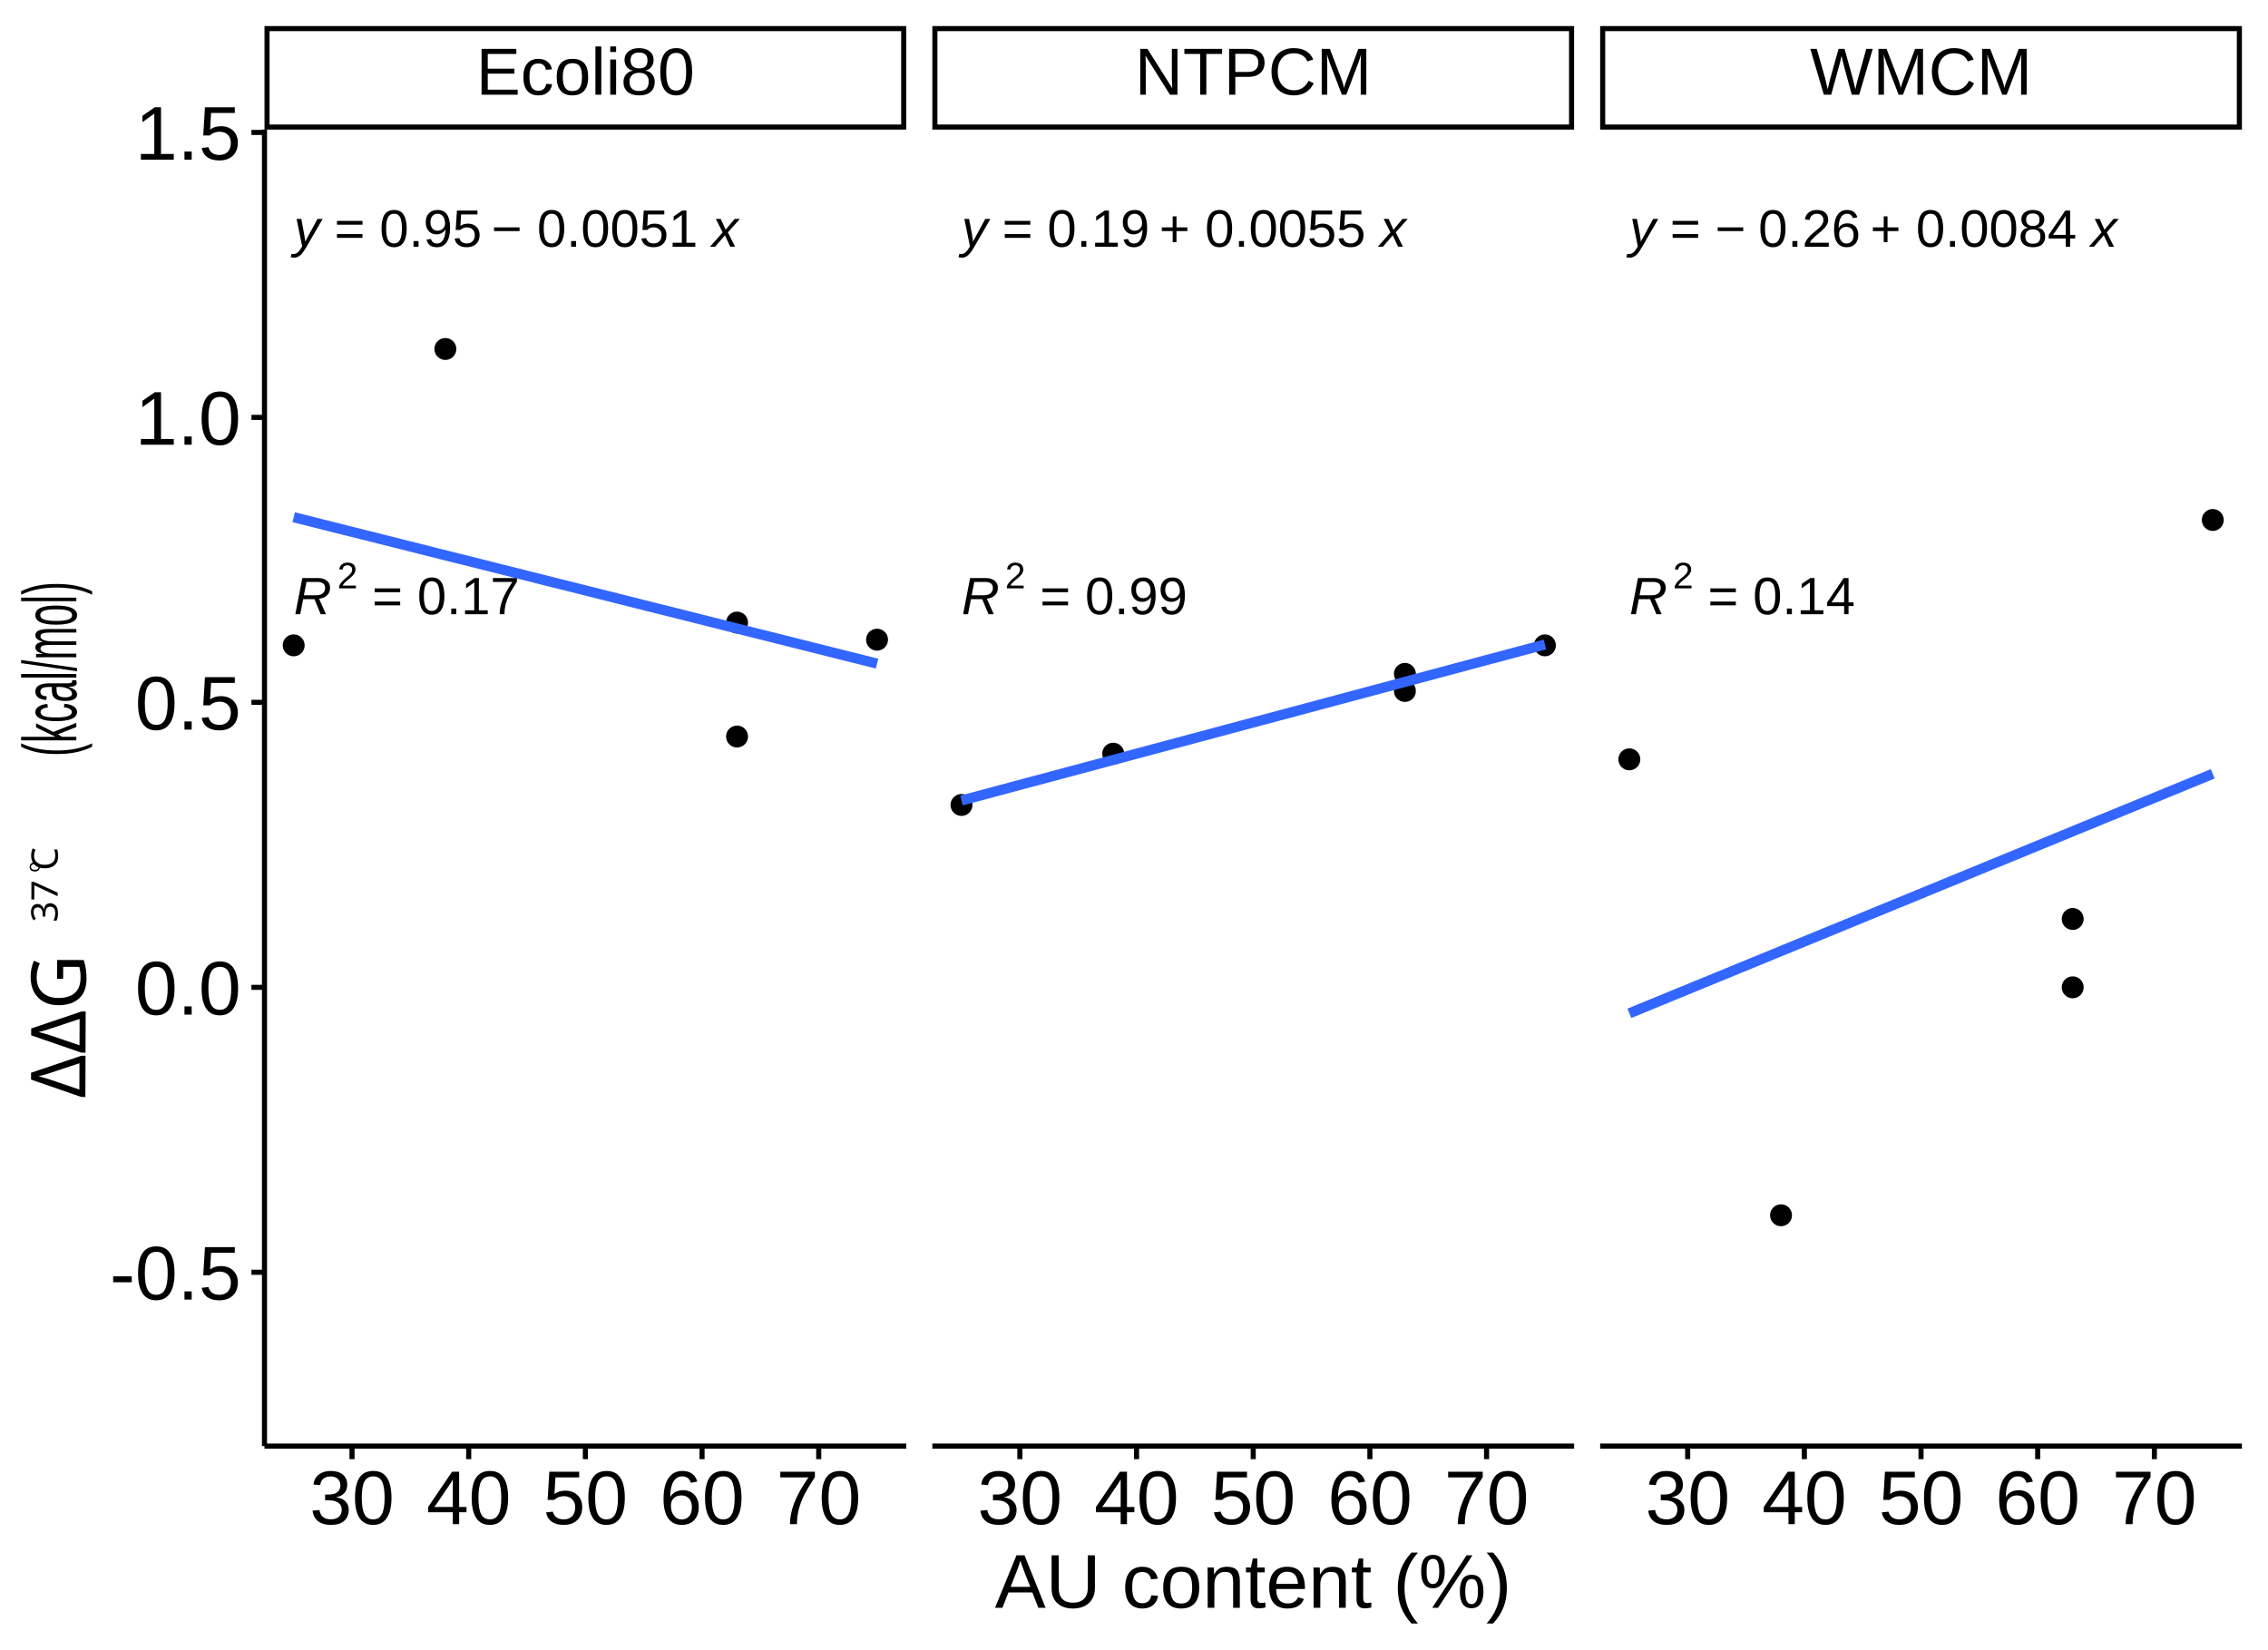
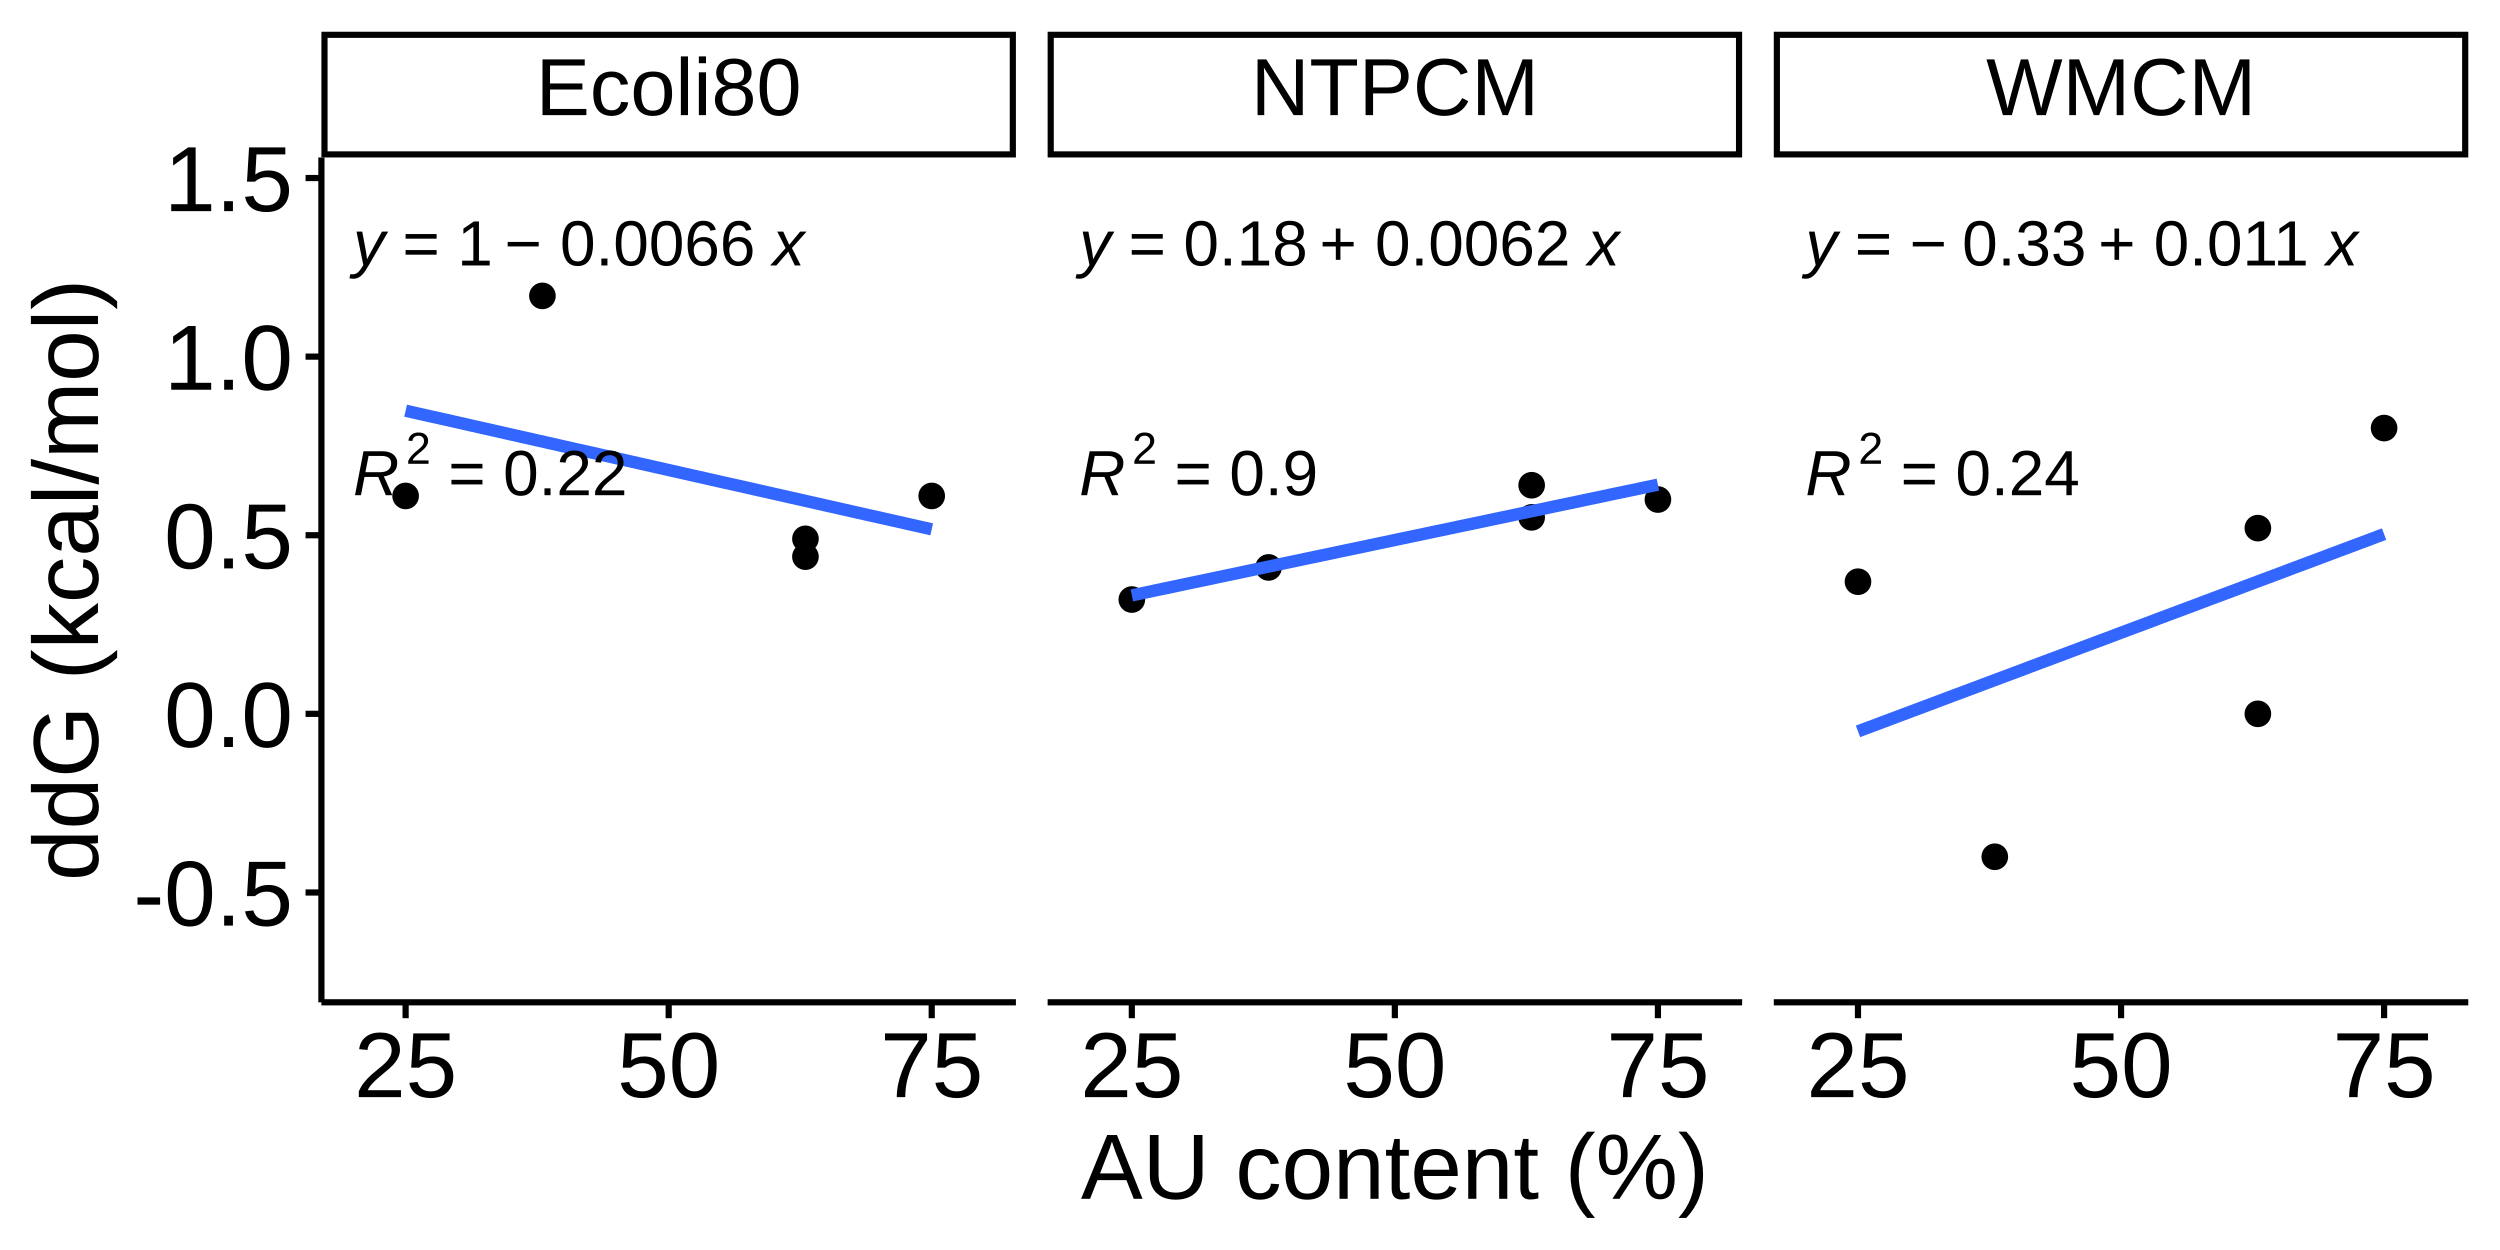
- <svg xmlns="http://www.w3.org/2000/svg" class="svglite" width="476.25pt" height="346.50pt" viewBox="0 0 476.25 346.50" version="1.1" id="svg309">
-   <defs id="defs4">
-     <style type="text/css" id="style2">
+ <svg xmlns="http://www.w3.org/2000/svg" class="svglite" width="432.00pt" height="216.00pt" viewBox="0 0 432.00 216.00">
+   <defs>
+     <style type="text/css">
    .svglite line, .svglite polyline, .svglite polygon, .svglite path, .svglite rect, .svglite circle {
      fill: none;
      stroke: #000000;
      stroke-linecap: round;
      stroke-linejoin: round;
      stroke-miterlimit: 10.00;
    }
    .svglite text {
      white-space: pre;
    }
  </style>
  </defs>
-   <rect width="100%" height="100%" style="stroke: none; fill: #FFFFFF;" id="rect6" />
-   <defs id="defs11">
-     <clipPath id="cpMC4wMHw0NzYuMjV8MC4wMHwzNDYuNTA=">
-       <rect x="0.00" y="0.00" width="476.25" height="346.50" id="rect8" />
+   <rect width="100%" height="100%" style="stroke: none; fill: #FFFFFF;" />
+   <defs>
+     <clipPath id="cpMC4wMHw0MzIuMDB8MC4wMHwyMTYuMDA=">
+       <rect x="0.00" y="0.00" width="432.00" height="216.00" />
    </clipPath>
  </defs>
-   <g clip-path="url(#cpMC4wMHw0NzYuMjV8MC4wMHwzNDYuNTA=)" id="g15">
-     <rect x="0.00" y="0" width="476.25" height="346.50" style="stroke-width: 1.07; stroke: #FFFFFF; fill: #FFFFFF;" id="rect13" />
+   <g clip-path="url(#cpMC4wMHw0MzIuMDB8MC4wMHwyMTYuMDA=)">
+     <rect x="0" y="0.00" width="432.00" height="216.00" style="stroke-width: 1.07; stroke: #FFFFFF; fill: #FFFFFF;" />
  </g>
-   <defs id="defs20">
-     <clipPath id="cpNTUuNTR8MTkwLjMwfDI3LjIxfDMwMy43MA==">
-       <rect x="55.54" y="27.21" width="134.76" height="276.49" id="rect17" />
+   <defs>
+     <clipPath id="cpNTUuNTR8MTc1LjU1fDI3LjIxfDE3My4yMA==">
+       <rect x="55.54" y="27.21" width="120.01" height="145.99" />
    </clipPath>
  </defs>
-   <g clip-path="url(#cpNTUuNTR8MTkwLjMwfDI3LjIxfDMwMy43MA==)" id="g66">
-     <rect x="55.54" y="27.21" width="134.76" height="276.49" style="stroke-width: 1.07; stroke: none; fill: #FFFFFF;" id="rect22" />
-     <circle cx="61.67" cy="135.53" r="1.95" style="stroke-width: 0.71; fill: #000000;" id="circle24" />
-     <circle cx="93.52" cy="73.29" r="1.95" style="stroke-width: 0.71; fill: #000000;" id="circle26" />
-     <circle cx="154.77" cy="154.68" r="1.95" style="stroke-width: 0.71; fill: #000000;" id="circle28" />
-     <circle cx="154.77" cy="130.75" r="1.95" style="stroke-width: 0.71; fill: #000000;" id="circle30" />
-     <circle cx="184.17" cy="134.34" r="1.95" style="stroke-width: 0.71; fill: #000000;" id="circle32" />
-     <polyline points="61.67,108.62 63.22,109.01 64.77,109.40 66.32,109.79 67.87,110.18 69.42,110.57 70.97,110.96 72.52,111.35 74.08,111.74 75.63,112.13 77.18,112.51 78.73,112.90 80.28,113.29 81.83,113.68 83.38,114.07 84.93,114.46 86.48,114.85 88.03,115.24 89.58,115.63 91.13,116.02 92.68,116.41 94.23,116.80 95.78,117.19 97.34,117.57 98.89,117.96 100.44,118.35 101.99,118.74 103.54,119.13 105.09,119.52 106.64,119.91 108.19,120.30 109.74,120.69 111.29,121.08 112.84,121.47 114.39,121.86 115.94,122.25 117.49,122.64 119.05,123.02 120.60,123.41 122.15,123.80 123.70,124.19 125.25,124.58 126.80,124.97 128.35,125.36 129.90,125.75 131.45,126.14 133.00,126.53 134.55,126.92 136.10,127.31 137.65,127.70 139.20,128.08 140.76,128.47 142.31,128.86 143.86,129.25 145.41,129.64 146.96,130.03 148.51,130.42 150.06,130.81 151.61,131.20 153.16,131.59 154.71,131.98 156.26,132.37 157.81,132.76 159.36,133.14 160.91,133.53 162.47,133.92 164.02,134.31 165.57,134.70 167.12,135.09 168.67,135.48 170.22,135.87 171.77,136.26 173.32,136.65 174.87,137.04 176.42,137.43 177.97,137.82 179.52,138.20 181.07,138.59 182.62,138.98 184.17,139.37 " style="stroke-width: 2.13; stroke: #3366FF; stroke-linecap: butt;" id="polyline34" />
-     <text x="61.67" y="51.81" style="font-size: 11.04px; font-style: italic; font-family: &quot;Arial&quot;;" textLength="5.52px" lengthAdjust="spacingAndGlyphs" id="text36">y</text>
-     <text x="67.18" y="51.81" style="font-size: 11.04px; font-family: &quot;Arial&quot;;" textLength="3.02px" lengthAdjust="spacingAndGlyphs" id="text38" />
-     <text x="70.21" y="51.81" style="font-size: 11.04px; font-family: &quot;Arial&quot;;" textLength="6.44px" lengthAdjust="spacingAndGlyphs" id="text40">=</text>
-     <text x="76.65" y="51.81" style="font-size: 11.04px; font-family: &quot;Arial&quot;;" textLength="3.02px" lengthAdjust="spacingAndGlyphs" id="text42" />
-     <text x="79.68" y="51.81" style="font-size: 11.04px; font-family: &quot;Arial&quot;;" textLength="21.47px" lengthAdjust="spacingAndGlyphs" id="text44">0.95</text>
-     <text x="103.19" y="51.81" style="font-size: 11.04px; font-family: &quot;Arial&quot;;" textLength="7.54px" lengthAdjust="spacingAndGlyphs" id="text46">−</text>
-     <text x="112.77" y="51.81" style="font-size: 11.04px; font-family: &quot;Arial&quot;;" textLength="33.74px" lengthAdjust="spacingAndGlyphs" id="text48">0.0051</text>
-     <text x="146.51" y="51.81" style="font-size: 11.04px; font-family: &quot;Arial&quot;;" textLength="3.02px" lengthAdjust="spacingAndGlyphs" id="text50" />
-     <text x="149.53" y="51.81" style="font-size: 11.04px; font-style: italic; font-family: &quot;Arial&quot;;" textLength="5.52px" lengthAdjust="spacingAndGlyphs" id="text52">x</text>
-     <text x="61.67" y="128.99" style="font-size: 11.04px; font-style: italic; font-family: &quot;Arial&quot;;" textLength="7.96px" lengthAdjust="spacingAndGlyphs" id="text54">R</text>
-     <text x="70.82" y="123.56" style="font-size: 7.73px; font-family: &quot;Arial&quot;;" textLength="4.29px" lengthAdjust="spacingAndGlyphs" id="text56">2</text>
-     <text x="75.11" y="128.99" style="font-size: 11.04px; font-family: &quot;Arial&quot;;" textLength="3.02px" lengthAdjust="spacingAndGlyphs" id="text58" />
-     <text x="78.13" y="128.99" style="font-size: 11.04px; font-family: &quot;Arial&quot;;" textLength="6.44px" lengthAdjust="spacingAndGlyphs" id="text60">=</text>
-     <text x="84.58" y="128.99" style="font-size: 11.04px; font-family: &quot;Arial&quot;;" textLength="3.02px" lengthAdjust="spacingAndGlyphs" id="text62" />
-     <text x="87.60" y="128.99" style="font-size: 11.04px; font-family: &quot;Arial&quot;;" textLength="21.47px" lengthAdjust="spacingAndGlyphs" id="text64">0.17</text>
+   <g clip-path="url(#cpNTUuNTR8MTc1LjU1fDI3LjIxfDE3My4yMA==)">
+     <rect x="55.54" y="27.21" width="120.01" height="145.99" style="stroke-width: 1.07; stroke: none; fill: #FFFFFF;" />
+     <circle cx="70.09" cy="85.70" r="1.95" style="stroke-width: 0.71; fill: #000000;" />
+     <circle cx="93.73" cy="51.13" r="1.95" style="stroke-width: 0.71; fill: #000000;" />
+     <circle cx="139.18" cy="96.19" r="1.95" style="stroke-width: 0.71; fill: #000000;" />
+     <circle cx="139.18" cy="93.11" r="1.95" style="stroke-width: 0.71; fill: #000000;" />
+     <circle cx="161.00" cy="85.70" r="1.95" style="stroke-width: 0.71; fill: #000000;" />
+     <polyline points="70.09,70.97 71.24,71.23 72.39,71.49 73.54,71.75 74.69,72.01 75.84,72.26 77.00,72.52 78.15,72.78 79.30,73.04 80.45,73.30 81.60,73.56 82.75,73.82 83.90,74.08 85.05,74.34 86.20,74.60 87.35,74.86 88.50,75.12 89.65,75.38 90.80,75.64 91.96,75.90 93.11,76.16 94.26,76.42 95.41,76.68 96.56,76.94 97.71,77.20 98.86,77.46 100.01,77.72 101.16,77.97 102.31,78.23 103.46,78.49 104.61,78.75 105.77,79.01 106.92,79.27 108.07,79.53 109.22,79.79 110.37,80.05 111.52,80.31 112.67,80.57 113.82,80.83 114.97,81.09 116.12,81.35 117.27,81.61 118.42,81.87 119.57,82.13 120.73,82.39 121.88,82.65 123.03,82.91 124.18,83.17 125.33,83.43 126.48,83.68 127.63,83.94 128.78,84.20 129.93,84.46 131.08,84.72 132.23,84.98 133.38,85.24 134.54,85.50 135.69,85.76 136.84,86.02 137.99,86.28 139.14,86.54 140.29,86.80 141.44,87.06 142.59,87.32 143.74,87.58 144.89,87.84 146.04,88.10 147.19,88.36 148.35,88.62 149.50,88.88 150.65,89.14 151.80,89.39 152.95,89.65 154.10,89.91 155.25,90.17 156.40,90.43 157.55,90.69 158.70,90.95 159.85,91.21 161.00,91.47 " style="stroke-width: 2.13; stroke: #3366FF; stroke-linecap: butt;" />
+     <text x="61.00" y="45.87" style="font-size: 11.04px; font-style: italic; font-family: &quot;Arial&quot;;" textLength="5.52px" lengthAdjust="spacingAndGlyphs">y</text>
+     <text x="66.51" y="45.87" style="font-size: 11.04px; font-family: &quot;Arial&quot;;" textLength="3.02px" lengthAdjust="spacingAndGlyphs"> </text>
+     <text x="69.54" y="45.87" style="font-size: 11.04px; font-family: &quot;Arial&quot;;" textLength="6.44px" lengthAdjust="spacingAndGlyphs">=</text>
+     <text x="75.98" y="45.87" style="font-size: 11.04px; font-family: &quot;Arial&quot;;" textLength="3.02px" lengthAdjust="spacingAndGlyphs"> </text>
+     <text x="79.01" y="45.87" style="font-size: 11.04px; font-family: &quot;Arial&quot;;" textLength="6.13px" lengthAdjust="spacingAndGlyphs">1</text>
+     <text x="87.18" y="45.87" style="font-size: 11.04px; font-family: &quot;Arial&quot;;" textLength="7.54px" lengthAdjust="spacingAndGlyphs">−</text>
+     <text x="96.76" y="45.87" style="font-size: 11.04px; font-family: &quot;Arial&quot;;" textLength="33.74px" lengthAdjust="spacingAndGlyphs">0.0066</text>
+     <text x="130.50" y="45.87" style="font-size: 11.04px; font-family: &quot;Arial&quot;;" textLength="3.02px" lengthAdjust="spacingAndGlyphs"> </text>
+     <text x="133.53" y="45.87" style="font-size: 11.04px; font-style: italic; font-family: &quot;Arial&quot;;" textLength="5.52px" lengthAdjust="spacingAndGlyphs">x</text>
+     <text x="61.00" y="85.57" style="font-size: 11.04px; font-style: italic; font-family: &quot;Arial&quot;;" textLength="7.96px" lengthAdjust="spacingAndGlyphs">R</text>
+     <text x="70.15" y="80.14" style="font-size: 7.73px; font-family: &quot;Arial&quot;;" textLength="4.29px" lengthAdjust="spacingAndGlyphs">2</text>
+     <text x="74.44" y="85.57" style="font-size: 11.04px; font-family: &quot;Arial&quot;;" textLength="3.02px" lengthAdjust="spacingAndGlyphs"> </text>
+     <text x="77.46" y="85.57" style="font-size: 11.04px; font-family: &quot;Arial&quot;;" textLength="6.44px" lengthAdjust="spacingAndGlyphs">=</text>
+     <text x="83.91" y="85.57" style="font-size: 11.04px; font-family: &quot;Arial&quot;;" textLength="3.02px" lengthAdjust="spacingAndGlyphs"> </text>
+     <text x="86.93" y="85.57" style="font-size: 11.04px; font-family: &quot;Arial&quot;;" textLength="21.47px" lengthAdjust="spacingAndGlyphs">0.22</text>
  </g>
-   <g clip-path="url(#cpMC4wMHw0NzYuMjV8MC4wMHwzNDYuNTA=)" id="g68" />
-   <defs id="defs73">
-     <clipPath id="cpMTk1Ljc4fDMzMC41NHwyNy4yMXwzMDMuNzA=">
-       <rect x="195.78" y="27.21" width="134.76" height="276.49" id="rect70" />
+   <g clip-path="url(#cpMC4wMHw0MzIuMDB8MC4wMHwyMTYuMDA=)">
+ </g>
+   <defs>
+     <clipPath id="cpMTgxLjAzfDMwMS4wNHwyNy4yMXwxNzMuMjA=">
+       <rect x="181.03" y="27.21" width="120.01" height="145.99" />
    </clipPath>
  </defs>
-   <g clip-path="url(#cpMTk1Ljc4fDMzMC41NHwyNy4yMXwzMDMuNzA=)" id="g119">
-     <rect x="195.78" y="27.21" width="134.76" height="276.49" style="stroke-width: 1.07; stroke: none; fill: #FFFFFF;" id="rect75" />
-     <circle cx="201.90" cy="169.05" r="1.95" style="stroke-width: 0.71; fill: #000000;" id="circle77" />
-     <circle cx="233.76" cy="158.28" r="1.95" style="stroke-width: 0.71; fill: #000000;" id="circle79" />
-     <circle cx="295.01" cy="141.52" r="1.95" style="stroke-width: 0.71; fill: #000000;" id="circle81" />
-     <circle cx="295.01" cy="145.11" r="1.95" style="stroke-width: 0.71; fill: #000000;" id="circle83" />
-     <circle cx="324.41" cy="135.53" r="1.95" style="stroke-width: 0.71; fill: #000000;" id="circle85" />
-     <polyline points="201.90,168.12 203.46,167.70 205.01,167.29 206.56,166.87 208.11,166.46 209.66,166.04 211.21,165.63 212.76,165.21 214.31,164.80 215.86,164.38 217.41,163.97 218.96,163.56 220.51,163.14 222.06,162.73 223.61,162.31 225.17,161.90 226.72,161.48 228.27,161.07 229.82,160.65 231.37,160.24 232.92,159.82 234.47,159.41 236.02,158.99 237.57,158.58 239.12,158.16 240.67,157.75 242.22,157.33 243.77,156.92 245.32,156.50 246.88,156.09 248.43,155.67 249.98,155.26 251.53,154.84 253.08,154.43 254.63,154.01 256.18,153.60 257.73,153.18 259.28,152.77 260.83,152.35 262.38,151.94 263.93,151.52 265.48,151.11 267.03,150.70 268.58,150.28 270.14,149.87 271.69,149.45 273.24,149.04 274.79,148.62 276.34,148.21 277.89,147.79 279.44,147.38 280.99,146.96 282.54,146.55 284.09,146.13 285.64,145.72 287.19,145.30 288.74,144.89 290.29,144.47 291.85,144.06 293.40,143.64 294.95,143.23 296.50,142.81 298.05,142.40 299.60,141.98 301.15,141.57 302.70,141.15 304.25,140.74 305.80,140.32 307.35,139.91 308.90,139.49 310.45,139.08 312.00,138.66 313.56,138.25 315.11,137.84 316.66,137.42 318.21,137.01 319.76,136.59 321.31,136.18 322.86,135.76 324.41,135.35 " style="stroke-width: 2.13; stroke: #3366FF; stroke-linecap: butt;" id="polyline87" />
-     <text x="201.90" y="51.81" style="font-size: 11.04px; font-style: italic; font-family: &quot;Arial&quot;;" textLength="5.52px" lengthAdjust="spacingAndGlyphs" id="text89">y</text>
-     <text x="207.42" y="51.81" style="font-size: 11.04px; font-family: &quot;Arial&quot;;" textLength="3.02px" lengthAdjust="spacingAndGlyphs" id="text91" />
-     <text x="210.44" y="51.81" style="font-size: 11.04px; font-family: &quot;Arial&quot;;" textLength="6.44px" lengthAdjust="spacingAndGlyphs" id="text93">=</text>
-     <text x="216.89" y="51.81" style="font-size: 11.04px; font-family: &quot;Arial&quot;;" textLength="3.02px" lengthAdjust="spacingAndGlyphs" id="text95" />
-     <text x="219.91" y="51.81" style="font-size: 11.04px; font-family: &quot;Arial&quot;;" textLength="21.47px" lengthAdjust="spacingAndGlyphs" id="text97">0.19</text>
-     <text x="243.42" y="51.81" style="font-size: 11.04px; font-family: &quot;Arial&quot;;" textLength="7.55px" lengthAdjust="spacingAndGlyphs" id="text99">+</text>
-     <text x="253.01" y="51.81" style="font-size: 11.04px; font-family: &quot;Arial&quot;;" textLength="33.74px" lengthAdjust="spacingAndGlyphs" id="text101">0.0055</text>
-     <text x="286.75" y="51.81" style="font-size: 11.04px; font-family: &quot;Arial&quot;;" textLength="3.02px" lengthAdjust="spacingAndGlyphs" id="text103" />
-     <text x="289.77" y="51.81" style="font-size: 11.04px; font-style: italic; font-family: &quot;Arial&quot;;" textLength="5.52px" lengthAdjust="spacingAndGlyphs" id="text105">x</text>
-     <text x="201.90" y="128.99" style="font-size: 11.04px; font-style: italic; font-family: &quot;Arial&quot;;" textLength="7.96px" lengthAdjust="spacingAndGlyphs" id="text107">R</text>
-     <text x="211.05" y="123.56" style="font-size: 7.73px; font-family: &quot;Arial&quot;;" textLength="4.29px" lengthAdjust="spacingAndGlyphs" id="text109">2</text>
-     <text x="215.34" y="128.99" style="font-size: 11.04px; font-family: &quot;Arial&quot;;" textLength="3.02px" lengthAdjust="spacingAndGlyphs" id="text111" />
-     <text x="218.37" y="128.99" style="font-size: 11.04px; font-family: &quot;Arial&quot;;" textLength="6.44px" lengthAdjust="spacingAndGlyphs" id="text113">=</text>
-     <text x="224.81" y="128.99" style="font-size: 11.04px; font-family: &quot;Arial&quot;;" textLength="3.02px" lengthAdjust="spacingAndGlyphs" id="text115" />
-     <text x="227.84" y="128.99" style="font-size: 11.04px; font-family: &quot;Arial&quot;;" textLength="21.47px" lengthAdjust="spacingAndGlyphs" id="text117">0.99</text>
+   <g clip-path="url(#cpMTgxLjAzfDMwMS4wNHwyNy4yMXwxNzMuMjA=)">
+     <rect x="181.03" y="27.21" width="120.01" height="145.99" style="stroke-width: 1.07; stroke: none; fill: #FFFFFF;" />
+     <circle cx="195.58" cy="103.60" r="1.95" style="stroke-width: 0.71; fill: #000000;" />
+     <circle cx="219.21" cy="98.05" r="1.95" style="stroke-width: 0.71; fill: #000000;" />
+     <circle cx="264.67" cy="89.40" r="1.95" style="stroke-width: 0.71; fill: #000000;" />
+     <circle cx="264.67" cy="83.85" r="1.95" style="stroke-width: 0.71; fill: #000000;" />
+     <circle cx="286.49" cy="86.32" r="1.95" style="stroke-width: 0.71; fill: #000000;" />
+     <polyline points="195.58,102.88 196.73,102.64 197.88,102.40 199.03,102.16 200.18,101.91 201.33,101.67 202.48,101.43 203.63,101.19 204.78,100.94 205.93,100.70 207.08,100.46 208.23,100.22 209.39,99.98 210.54,99.73 211.69,99.49 212.84,99.25 213.99,99.01 215.14,98.76 216.29,98.52 217.44,98.28 218.59,98.04 219.74,97.80 220.89,97.55 222.04,97.31 223.19,97.07 224.35,96.83 225.50,96.58 226.65,96.34 227.80,96.10 228.95,95.86 230.10,95.62 231.25,95.37 232.40,95.13 233.55,94.89 234.70,94.65 235.85,94.41 237.00,94.16 238.16,93.92 239.31,93.68 240.46,93.44 241.61,93.19 242.76,92.95 243.91,92.71 245.06,92.47 246.21,92.23 247.36,91.98 248.51,91.74 249.66,91.50 250.81,91.26 251.97,91.01 253.12,90.77 254.27,90.53 255.42,90.29 256.57,90.05 257.72,89.80 258.87,89.56 260.02,89.32 261.17,89.08 262.32,88.83 263.47,88.59 264.62,88.35 265.77,88.11 266.93,87.87 268.08,87.62 269.23,87.38 270.38,87.14 271.53,86.90 272.68,86.66 273.83,86.41 274.98,86.17 276.13,85.93 277.28,85.69 278.43,85.44 279.58,85.20 280.74,84.96 281.89,84.72 283.04,84.48 284.19,84.23 285.34,83.99 286.49,83.75 " style="stroke-width: 2.13; stroke: #3366FF; stroke-linecap: butt;" />
+     <text x="186.48" y="45.87" style="font-size: 11.04px; font-style: italic; font-family: &quot;Arial&quot;;" textLength="5.52px" lengthAdjust="spacingAndGlyphs">y</text>
+     <text x="192.00" y="45.87" style="font-size: 11.04px; font-family: &quot;Arial&quot;;" textLength="3.02px" lengthAdjust="spacingAndGlyphs"> </text>
+     <text x="195.02" y="45.87" style="font-size: 11.04px; font-family: &quot;Arial&quot;;" textLength="6.44px" lengthAdjust="spacingAndGlyphs">=</text>
+     <text x="201.47" y="45.87" style="font-size: 11.04px; font-family: &quot;Arial&quot;;" textLength="3.02px" lengthAdjust="spacingAndGlyphs"> </text>
+     <text x="204.49" y="45.87" style="font-size: 11.04px; font-family: &quot;Arial&quot;;" textLength="21.47px" lengthAdjust="spacingAndGlyphs">0.18</text>
+     <text x="228.00" y="45.87" style="font-size: 11.04px; font-family: &quot;Arial&quot;;" textLength="7.55px" lengthAdjust="spacingAndGlyphs">+</text>
+     <text x="237.59" y="45.87" style="font-size: 11.04px; font-family: &quot;Arial&quot;;" textLength="33.74px" lengthAdjust="spacingAndGlyphs">0.0062</text>
+     <text x="271.33" y="45.87" style="font-size: 11.04px; font-family: &quot;Arial&quot;;" textLength="3.02px" lengthAdjust="spacingAndGlyphs"> </text>
+     <text x="274.35" y="45.87" style="font-size: 11.04px; font-style: italic; font-family: &quot;Arial&quot;;" textLength="5.52px" lengthAdjust="spacingAndGlyphs">x</text>
+     <text x="186.48" y="85.57" style="font-size: 11.04px; font-style: italic; font-family: &quot;Arial&quot;;" textLength="7.96px" lengthAdjust="spacingAndGlyphs">R</text>
+     <text x="195.63" y="80.14" style="font-size: 7.73px; font-family: &quot;Arial&quot;;" textLength="4.29px" lengthAdjust="spacingAndGlyphs">2</text>
+     <text x="199.92" y="85.57" style="font-size: 11.04px; font-family: &quot;Arial&quot;;" textLength="3.02px" lengthAdjust="spacingAndGlyphs"> </text>
+     <text x="202.95" y="85.57" style="font-size: 11.04px; font-family: &quot;Arial&quot;;" textLength="6.44px" lengthAdjust="spacingAndGlyphs">=</text>
+     <text x="209.39" y="85.57" style="font-size: 11.04px; font-family: &quot;Arial&quot;;" textLength="3.02px" lengthAdjust="spacingAndGlyphs"> </text>
+     <text x="212.42" y="85.57" style="font-size: 11.04px; font-family: &quot;Arial&quot;;" textLength="15.34px" lengthAdjust="spacingAndGlyphs">0.9</text>
  </g>
-   <g clip-path="url(#cpMC4wMHw0NzYuMjV8MC4wMHwzNDYuNTA=)" id="g121" />
-   <defs id="defs126">
-     <clipPath id="cpMzM2LjAxfDQ3MC43N3wyNy4yMXwzMDMuNzA=">
-       <rect x="336.01" y="27.21" width="134.76" height="276.49" id="rect123" />
+   <g clip-path="url(#cpMC4wMHw0MzIuMDB8MC4wMHwyMTYuMDA=)">
+ </g>
+   <defs>
+     <clipPath id="cpMzA2LjUxfDQyNi41MnwyNy4yMXwxNzMuMjA=">
+       <rect x="306.51" y="27.21" width="120.01" height="145.99" />
    </clipPath>
  </defs>
-   <g clip-path="url(#cpMzM2LjAxfDQ3MC43N3wyNy4yMXwzMDMuNzA=)" id="g174">
-     <rect x="336.01" y="27.21" width="134.76" height="276.49" style="stroke-width: 1.07; stroke: none; fill: #FFFFFF;" id="rect128" />
-     <circle cx="342.14" cy="159.47" r="1.95" style="stroke-width: 0.71; fill: #000000;" id="circle130" />
-     <circle cx="373.99" cy="255.22" r="1.95" style="stroke-width: 0.71; fill: #000000;" id="circle132" />
-     <circle cx="435.24" cy="207.35" r="1.95" style="stroke-width: 0.71; fill: #000000;" id="circle134" />
-     <circle cx="435.24" cy="192.99" r="1.95" style="stroke-width: 0.71; fill: #000000;" id="circle136" />
-     <circle cx="464.65" cy="109.20" r="1.95" style="stroke-width: 0.71; fill: #000000;" id="circle138" />
-     <polyline points="342.14,212.81 343.69,212.18 345.24,211.54 346.79,210.90 348.34,210.27 349.89,209.63 351.44,208.99 352.99,208.36 354.55,207.72 356.10,207.08 357.65,206.45 359.20,205.81 360.75,205.17 362.30,204.54 363.85,203.90 365.40,203.26 366.95,202.63 368.50,201.99 370.05,201.35 371.60,200.72 373.15,200.08 374.70,199.44 376.26,198.81 377.81,198.17 379.36,197.53 380.91,196.90 382.46,196.26 384.01,195.62 385.56,194.99 387.11,194.35 388.66,193.71 390.21,193.08 391.76,192.44 393.31,191.80 394.86,191.17 396.41,190.53 397.97,189.89 399.52,189.26 401.07,188.62 402.62,187.98 404.17,187.35 405.72,186.71 407.27,186.07 408.82,185.43 410.37,184.80 411.92,184.16 413.47,183.52 415.02,182.89 416.57,182.25 418.12,181.61 419.67,180.98 421.23,180.34 422.78,179.70 424.33,179.07 425.88,178.43 427.43,177.79 428.98,177.16 430.53,176.52 432.08,175.88 433.63,175.25 435.18,174.61 436.73,173.97 438.28,173.34 439.83,172.70 441.38,172.06 442.94,171.43 444.49,170.79 446.04,170.15 447.59,169.52 449.14,168.88 450.69,168.24 452.24,167.61 453.79,166.97 455.34,166.33 456.89,165.70 458.44,165.06 459.99,164.42 461.54,163.79 463.09,163.15 464.65,162.51 " style="stroke-width: 2.13; stroke: #3366FF; stroke-linecap: butt;" id="polyline140" />
-     <text x="342.14" y="51.81" style="font-size: 11.04px; font-style: italic; font-family: &quot;Arial&quot;;" textLength="5.52px" lengthAdjust="spacingAndGlyphs" id="text142">y</text>
-     <text x="347.66" y="51.81" style="font-size: 11.04px; font-family: &quot;Arial&quot;;" textLength="3.02px" lengthAdjust="spacingAndGlyphs" id="text144" />
-     <text x="350.68" y="51.81" style="font-size: 11.04px; font-family: &quot;Arial&quot;;" textLength="6.44px" lengthAdjust="spacingAndGlyphs" id="text146">=</text>
-     <text x="357.12" y="51.81" style="font-size: 11.04px; font-family: &quot;Arial&quot;;" textLength="3.02px" lengthAdjust="spacingAndGlyphs" id="text148" />
-     <text x="360.15" y="51.81" style="font-size: 11.04px; font-family: &quot;Arial&quot;;" textLength="7.54px" lengthAdjust="spacingAndGlyphs" id="text150">−</text>
-     <text x="369.22" y="51.81" style="font-size: 11.04px; font-family: &quot;Arial&quot;;" textLength="21.47px" lengthAdjust="spacingAndGlyphs" id="text152">0.26</text>
-     <text x="392.73" y="51.81" style="font-size: 11.04px; font-family: &quot;Arial&quot;;" textLength="7.55px" lengthAdjust="spacingAndGlyphs" id="text154">+</text>
-     <text x="402.32" y="51.81" style="font-size: 11.04px; font-family: &quot;Arial&quot;;" textLength="33.74px" lengthAdjust="spacingAndGlyphs" id="text156">0.0084</text>
-     <text x="436.06" y="51.81" style="font-size: 11.04px; font-family: &quot;Arial&quot;;" textLength="3.02px" lengthAdjust="spacingAndGlyphs" id="text158" />
-     <text x="439.08" y="51.81" style="font-size: 11.04px; font-style: italic; font-family: &quot;Arial&quot;;" textLength="5.52px" lengthAdjust="spacingAndGlyphs" id="text160">x</text>
-     <text x="342.14" y="128.99" style="font-size: 11.04px; font-style: italic; font-family: &quot;Arial&quot;;" textLength="7.96px" lengthAdjust="spacingAndGlyphs" id="text162">R</text>
-     <text x="351.29" y="123.56" style="font-size: 7.73px; font-family: &quot;Arial&quot;;" textLength="4.29px" lengthAdjust="spacingAndGlyphs" id="text164">2</text>
-     <text x="355.58" y="128.99" style="font-size: 11.04px; font-family: &quot;Arial&quot;;" textLength="3.02px" lengthAdjust="spacingAndGlyphs" id="text166" />
-     <text x="358.60" y="128.99" style="font-size: 11.04px; font-family: &quot;Arial&quot;;" textLength="6.44px" lengthAdjust="spacingAndGlyphs" id="text168">=</text>
-     <text x="365.05" y="128.99" style="font-size: 11.04px; font-family: &quot;Arial&quot;;" textLength="3.02px" lengthAdjust="spacingAndGlyphs" id="text170" />
-     <text x="368.07" y="128.99" style="font-size: 11.04px; font-family: &quot;Arial&quot;;" textLength="21.47px" lengthAdjust="spacingAndGlyphs" id="text172">0.14</text>
+   <g clip-path="url(#cpMzA2LjUxfDQyNi41MnwyNy4yMXwxNzMuMjA=)">
+     <rect x="306.51" y="27.21" width="120.01" height="145.99" style="stroke-width: 1.07; stroke: none; fill: #FFFFFF;" />
+     <circle cx="321.06" cy="100.52" r="1.95" style="stroke-width: 0.71; fill: #000000;" />
+     <circle cx="344.70" cy="148.05" r="1.95" style="stroke-width: 0.71; fill: #000000;" />
+     <circle cx="390.16" cy="123.35" r="1.95" style="stroke-width: 0.71; fill: #000000;" />
+     <circle cx="390.16" cy="91.26" r="1.95" style="stroke-width: 0.71; fill: #000000;" />
+     <circle cx="411.97" cy="73.97" r="1.95" style="stroke-width: 0.71; fill: #000000;" />
+     <polyline points="321.06,126.38 322.21,125.95 323.36,125.52 324.51,125.09 325.66,124.66 326.81,124.23 327.97,123.79 329.12,123.36 330.27,122.93 331.42,122.50 332.57,122.07 333.72,121.64 334.87,121.21 336.02,120.77 337.17,120.34 338.32,119.91 339.47,119.48 340.62,119.05 341.78,118.62 342.93,118.18 344.08,117.75 345.23,117.32 346.38,116.89 347.53,116.46 348.68,116.03 349.83,115.60 350.98,115.16 352.13,114.73 353.28,114.30 354.43,113.87 355.59,113.44 356.74,113.01 357.89,112.57 359.04,112.14 360.19,111.71 361.34,111.28 362.49,110.85 363.64,110.42 364.79,109.99 365.94,109.55 367.09,109.12 368.24,108.69 369.39,108.26 370.55,107.83 371.70,107.40 372.85,106.96 374.00,106.53 375.15,106.10 376.30,105.67 377.45,105.24 378.60,104.81 379.75,104.38 380.90,103.94 382.05,103.51 383.20,103.08 384.36,102.65 385.51,102.22 386.66,101.79 387.81,101.35 388.96,100.92 390.11,100.49 391.26,100.06 392.41,99.63 393.56,99.20 394.71,98.77 395.86,98.33 397.01,97.90 398.16,97.47 399.32,97.04 400.47,96.61 401.62,96.18 402.77,95.74 403.92,95.31 405.07,94.88 406.22,94.45 407.37,94.02 408.52,93.59 409.67,93.16 410.82,92.72 411.97,92.29 " style="stroke-width: 2.13; stroke: #3366FF; stroke-linecap: butt;" />
+     <text x="311.97" y="45.87" style="font-size: 11.04px; font-style: italic; font-family: &quot;Arial&quot;;" textLength="5.52px" lengthAdjust="spacingAndGlyphs">y</text>
+     <text x="317.48" y="45.87" style="font-size: 11.04px; font-family: &quot;Arial&quot;;" textLength="3.02px" lengthAdjust="spacingAndGlyphs"> </text>
+     <text x="320.51" y="45.87" style="font-size: 11.04px; font-family: &quot;Arial&quot;;" textLength="6.44px" lengthAdjust="spacingAndGlyphs">=</text>
+     <text x="326.95" y="45.87" style="font-size: 11.04px; font-family: &quot;Arial&quot;;" textLength="3.02px" lengthAdjust="spacingAndGlyphs"> </text>
+     <text x="329.98" y="45.87" style="font-size: 11.04px; font-family: &quot;Arial&quot;;" textLength="7.54px" lengthAdjust="spacingAndGlyphs">−</text>
+     <text x="339.05" y="45.87" style="font-size: 11.04px; font-family: &quot;Arial&quot;;" textLength="21.47px" lengthAdjust="spacingAndGlyphs">0.33</text>
+     <text x="362.56" y="45.87" style="font-size: 11.04px; font-family: &quot;Arial&quot;;" textLength="7.55px" lengthAdjust="spacingAndGlyphs">+</text>
+     <text x="372.15" y="45.87" style="font-size: 11.04px; font-family: &quot;Arial&quot;;" textLength="26.78px" lengthAdjust="spacingAndGlyphs">0.011</text>
+     <text x="398.93" y="45.87" style="font-size: 11.04px; font-family: &quot;Arial&quot;;" textLength="3.02px" lengthAdjust="spacingAndGlyphs"> </text>
+     <text x="401.95" y="45.87" style="font-size: 11.04px; font-style: italic; font-family: &quot;Arial&quot;;" textLength="5.52px" lengthAdjust="spacingAndGlyphs">x</text>
+     <text x="311.97" y="85.57" style="font-size: 11.04px; font-style: italic; font-family: &quot;Arial&quot;;" textLength="7.96px" lengthAdjust="spacingAndGlyphs">R</text>
+     <text x="321.12" y="80.14" style="font-size: 7.73px; font-family: &quot;Arial&quot;;" textLength="4.29px" lengthAdjust="spacingAndGlyphs">2</text>
+     <text x="325.41" y="85.57" style="font-size: 11.04px; font-family: &quot;Arial&quot;;" textLength="3.02px" lengthAdjust="spacingAndGlyphs"> </text>
+     <text x="328.43" y="85.57" style="font-size: 11.04px; font-family: &quot;Arial&quot;;" textLength="6.44px" lengthAdjust="spacingAndGlyphs">=</text>
+     <text x="334.88" y="85.57" style="font-size: 11.04px; font-family: &quot;Arial&quot;;" textLength="3.02px" lengthAdjust="spacingAndGlyphs"> </text>
+     <text x="337.90" y="85.57" style="font-size: 11.04px; font-family: &quot;Arial&quot;;" textLength="21.47px" lengthAdjust="spacingAndGlyphs">0.24</text>
  </g>
-   <g clip-path="url(#cpMC4wMHw0NzYuMjV8MC4wMHwzNDYuNTA=)" id="g176" />
-   <defs id="defs181">
-     <clipPath id="cpNTUuNTR8MTkwLjMwfDUuNDh8MjcuMjE=">
-       <rect x="55.54" y="5.48" width="134.76" height="21.73" id="rect178" />
+   <g clip-path="url(#cpMC4wMHw0MzIuMDB8MC4wMHwyMTYuMDA=)">
+ </g>
+   <defs>
+     <clipPath id="cpNTUuNTR8MTc1LjU1fDUuNDh8MjcuMjE=">
+       <rect x="55.54" y="5.48" width="120.01" height="21.73" />
    </clipPath>
  </defs>
-   <g clip-path="url(#cpNTUuNTR8MTkwLjMwfDUuNDh8MjcuMjE=)" id="g187">
-     <rect x="55.54" y="5.48" width="134.76" height="21.73" style="stroke-width: 2.13; fill: #FFFFFF;" id="rect183" />
-     <text x="99.97" y="19.89" style="font-size: 14.00px; font-family: &quot;Arial&quot;;" textLength="45.91px" lengthAdjust="spacingAndGlyphs" id="text185">Ecoli80</text>
+   <g clip-path="url(#cpNTUuNTR8MTc1LjU1fDUuNDh8MjcuMjE=)">
+     <rect x="55.54" y="5.48" width="120.01" height="21.73" style="stroke-width: 2.13; fill: #FFFFFF;" />
+     <text x="92.59" y="19.89" style="font-size: 14.00px; font-family: &quot;Arial&quot;;" textLength="45.91px" lengthAdjust="spacingAndGlyphs">Ecoli80</text>
  </g>
-   <g clip-path="url(#cpMC4wMHw0NzYuMjV8MC4wMHwzNDYuNTA=)" id="g189" />
-   <defs id="defs194">
-     <clipPath id="cpMTk1Ljc4fDMzMC41NHw1LjQ4fDI3LjIx">
-       <rect x="195.78" y="5.48" width="134.76" height="21.73" id="rect191" />
+   <g clip-path="url(#cpMC4wMHw0MzIuMDB8MC4wMHwyMTYuMDA=)">
+ </g>
+   <defs>
+     <clipPath id="cpMTgxLjAzfDMwMS4wNHw1LjQ4fDI3LjIx">
+       <rect x="181.03" y="5.48" width="120.01" height="21.73" />
    </clipPath>
  </defs>
-   <g clip-path="url(#cpMTk1Ljc4fDMzMC41NHw1LjQ4fDI3LjIx)" id="g200">
-     <rect x="195.78" y="5.48" width="134.76" height="21.73" style="stroke-width: 2.13; fill: #FFFFFF;" id="rect196" />
-     <text x="238.28" y="19.89" style="font-size: 14.00px; font-family: &quot;Arial&quot;;" textLength="49.76px" lengthAdjust="spacingAndGlyphs" id="text198">NTPCM</text>
+   <g clip-path="url(#cpMTgxLjAzfDMwMS4wNHw1LjQ4fDI3LjIx)">
+     <rect x="181.03" y="5.48" width="120.01" height="21.73" style="stroke-width: 2.13; fill: #FFFFFF;" />
+     <text x="216.15" y="19.89" style="font-size: 14.00px; font-family: &quot;Arial&quot;;" textLength="49.76px" lengthAdjust="spacingAndGlyphs">NTPCM</text>
  </g>
-   <g clip-path="url(#cpMC4wMHw0NzYuMjV8MC4wMHwzNDYuNTA=)" id="g202" />
-   <defs id="defs207">
-     <clipPath id="cpMzM2LjAxfDQ3MC43N3w1LjQ4fDI3LjIx">
-       <rect x="336.01" y="5.48" width="134.76" height="21.73" id="rect204" />
+   <g clip-path="url(#cpMC4wMHw0MzIuMDB8MC4wMHwyMTYuMDA=)">
+ </g>
+   <defs>
+     <clipPath id="cpMzA2LjUxfDQyNi41Mnw1LjQ4fDI3LjIx">
+       <rect x="306.51" y="5.48" width="120.01" height="21.73" />
    </clipPath>
  </defs>
-   <g clip-path="url(#cpMzM2LjAxfDQ3MC43N3w1LjQ4fDI3LjIx)" id="g213">
-     <rect x="336.01" y="5.48" width="134.76" height="21.73" style="stroke-width: 2.13; fill: #FFFFFF;" id="rect209" />
-     <text x="380.08" y="19.89" style="font-size: 14.00px; font-family: &quot;Arial&quot;;" textLength="46.63px" lengthAdjust="spacingAndGlyphs" id="text211">WMCM</text>
+   <g clip-path="url(#cpMzA2LjUxfDQyNi41Mnw1LjQ4fDI3LjIx)">
+     <rect x="306.51" y="5.48" width="120.01" height="21.73" style="stroke-width: 2.13; fill: #FFFFFF;" />
+     <text x="343.20" y="19.89" style="font-size: 14.00px; font-family: &quot;Arial&quot;;" textLength="46.63px" lengthAdjust="spacingAndGlyphs">WMCM</text>
  </g>
-   <polyline points="55.54,303.70 190.30,303.70 " style="stroke-width:1.07;stroke-linecap:butt" id="polyline215" />
-   <polyline points="73.92,306.44 73.92,303.70 " style="stroke-width:1.07;stroke-linecap:butt" id="polyline217" />
-   <polyline points="98.42,306.44 98.42,303.70 " style="stroke-width:1.07;stroke-linecap:butt" id="polyline219" />
-   <polyline points="122.92,306.44 122.92,303.70 " style="stroke-width:1.07;stroke-linecap:butt" id="polyline221" />
-   <polyline points="147.42,306.44 147.42,303.70 " style="stroke-width:1.07;stroke-linecap:butt" id="polyline223" />
-   <polyline points="171.92,306.44 171.92,303.70 " style="stroke-width:1.07;stroke-linecap:butt" id="polyline225" />
-   <text x="73.92" y="320.09" text-anchor="middle" style="font-size:16px;font-family:Arial" textLength="17.8" lengthAdjust="spacingAndGlyphs" id="text227">30</text>
-   <text x="98.42" y="320.09" text-anchor="middle" style="font-size:16px;font-family:Arial" textLength="17.8" lengthAdjust="spacingAndGlyphs" id="text229">40</text>
-   <text x="122.92" y="320.09" text-anchor="middle" style="font-size:16px;font-family:Arial" textLength="17.8" lengthAdjust="spacingAndGlyphs" id="text231">50</text>
-   <text x="147.42" y="320.09" text-anchor="middle" style="font-size:16px;font-family:Arial" textLength="17.8" lengthAdjust="spacingAndGlyphs" id="text233">60</text>
-   <text x="171.92" y="320.09" text-anchor="middle" style="font-size:16px;font-family:Arial" textLength="17.8" lengthAdjust="spacingAndGlyphs" id="text235">70</text>
-   <polyline points="195.78,303.70 330.54,303.70 " style="stroke-width:1.07;stroke-linecap:butt" id="polyline237" />
-   <polyline points="214.16,306.44 214.16,303.70 " style="stroke-width:1.07;stroke-linecap:butt" id="polyline239" />
-   <polyline points="238.66,306.44 238.66,303.70 " style="stroke-width:1.07;stroke-linecap:butt" id="polyline241" />
-   <polyline points="263.16,306.44 263.16,303.70 " style="stroke-width:1.07;stroke-linecap:butt" id="polyline243" />
-   <polyline points="287.66,306.44 287.66,303.70 " style="stroke-width:1.07;stroke-linecap:butt" id="polyline245" />
-   <polyline points="312.16,306.44 312.16,303.70 " style="stroke-width:1.07;stroke-linecap:butt" id="polyline247" />
-   <text x="214.16" y="320.09" text-anchor="middle" style="font-size:16px;font-family:Arial" textLength="17.8" lengthAdjust="spacingAndGlyphs" id="text249">30</text>
-   <text x="238.66" y="320.09" text-anchor="middle" style="font-size:16px;font-family:Arial" textLength="17.8" lengthAdjust="spacingAndGlyphs" id="text251">40</text>
-   <text x="263.16" y="320.09" text-anchor="middle" style="font-size:16px;font-family:Arial" textLength="17.8" lengthAdjust="spacingAndGlyphs" id="text253">50</text>
-   <text x="287.66" y="320.09" text-anchor="middle" style="font-size:16px;font-family:Arial" textLength="17.8" lengthAdjust="spacingAndGlyphs" id="text255">60</text>
-   <text x="312.16" y="320.09" text-anchor="middle" style="font-size:16px;font-family:Arial" textLength="17.8" lengthAdjust="spacingAndGlyphs" id="text257">70</text>
-   <polyline points="336.01,303.70 470.77,303.70 " style="stroke-width:1.07;stroke-linecap:butt" id="polyline259" />
-   <polyline points="354.39,306.44 354.39,303.70 " style="stroke-width:1.07;stroke-linecap:butt" id="polyline261" />
-   <polyline points="378.89,306.44 378.89,303.70 " style="stroke-width:1.07;stroke-linecap:butt" id="polyline263" />
-   <polyline points="403.39,306.44 403.39,303.70 " style="stroke-width:1.07;stroke-linecap:butt" id="polyline265" />
-   <polyline points="427.89,306.44 427.89,303.70 " style="stroke-width:1.07;stroke-linecap:butt" id="polyline267" />
-   <polyline points="452.39,306.44 452.39,303.70 " style="stroke-width:1.07;stroke-linecap:butt" id="polyline269" />
-   <text x="354.39" y="320.09" text-anchor="middle" style="font-size:16px;font-family:Arial" textLength="17.8" lengthAdjust="spacingAndGlyphs" id="text271">30</text>
-   <text x="378.89" y="320.09" text-anchor="middle" style="font-size:16px;font-family:Arial" textLength="17.8" lengthAdjust="spacingAndGlyphs" id="text273">40</text>
-   <text x="403.39" y="320.09" text-anchor="middle" style="font-size:16px;font-family:Arial" textLength="17.8" lengthAdjust="spacingAndGlyphs" id="text275">50</text>
-   <text x="427.89" y="320.09" text-anchor="middle" style="font-size:16px;font-family:Arial" textLength="17.8" lengthAdjust="spacingAndGlyphs" id="text277">60</text>
-   <text x="452.39" y="320.09" text-anchor="middle" style="font-size:16px;font-family:Arial" textLength="17.8" lengthAdjust="spacingAndGlyphs" id="text279">70</text>
-   <polyline points="55.54,303.70 55.54,27.21 " style="stroke-width:1.07;stroke-linecap:butt" id="polyline281" />
-   <text x="50.61" y="272.92" text-anchor="end" style="font-size:16px;font-family:Arial" textLength="27.57" lengthAdjust="spacingAndGlyphs" id="text283">-0.5</text>
-   <text x="50.61" y="213.08" text-anchor="end" style="font-size:16px;font-family:Arial" textLength="22.24" lengthAdjust="spacingAndGlyphs" id="text285">0.0</text>
-   <text x="50.61" y="153.23" text-anchor="end" style="font-size:16px;font-family:Arial" textLength="22.24" lengthAdjust="spacingAndGlyphs" id="text287">0.5</text>
-   <text x="50.61" y="93.39" text-anchor="end" style="font-size:16px;font-family:Arial" textLength="22.24" lengthAdjust="spacingAndGlyphs" id="text289">1.0</text>
-   <text x="50.61" y="33.54" text-anchor="end" style="font-size:16px;font-family:Arial" textLength="22.24" lengthAdjust="spacingAndGlyphs" id="text291">1.5</text>
-   <polyline points="52.80,267.19 55.54,267.19 " style="stroke-width:1.07;stroke-linecap:butt" id="polyline293" />
-   <polyline points="52.80,207.35 55.54,207.35 " style="stroke-width:1.07;stroke-linecap:butt" id="polyline295" />
-   <polyline points="52.80,147.50 55.54,147.50 " style="stroke-width:1.07;stroke-linecap:butt" id="polyline297" />
-   <polyline points="52.80,87.66 55.54,87.66 " style="stroke-width:1.07;stroke-linecap:butt" id="polyline299" />
-   <polyline points="52.80,27.81 55.54,27.81 " style="stroke-width:1.07;stroke-linecap:butt" id="polyline301" />
-   <text x="263.16" y="337.65" text-anchor="middle" style="font-size:16px;font-family:Arial" textLength="108.48" lengthAdjust="spacingAndGlyphs" id="text303">AU content (%)</text>
-   <text transform="matrix(0,-0.530291,1,0,16.03087,140.5014)" text-anchor="middle" style="font-size:16px;font-family:Arial" textLength="104.02" lengthAdjust="spacingAndGlyphs" id="text305">(kcal/mol)</text>
-   <text xml:space="preserve" style="font-size:16px;line-height:1.25;font-family:sans-serif;stroke-width:0.75" x="-230.624" y="18.697" id="text5790" transform="rotate(-89.80887)">
-     <tspan id="tspan5788" style="font-size:16px;stroke-width:0.75" x="-230.624" y="18.697">ΔΔG</tspan>
-   </text>
-   <text xml:space="preserve" style="font-size:7.73px;line-height:1.25;font-family:sans-serif;white-space:pre;stroke-width:0.362" x="-193.642" y="12.731" id="text5790-0" transform="rotate(-89.80887)">
-     <tspan id="tspan5788-5" style="font-size:7.73px;stroke-width:0.362" x="-193.642" y="12.731">37 C</tspan>
-   </text>
-   <text xml:space="preserve" style="font-size:3.865px;line-height:1.25;font-family:sans-serif;stroke-width:0.362" x="-183.005" y="12.814" id="text6105" transform="rotate(-88.58991)">
-     <tspan id="tspan6103" style="stroke-width:0.362" x="-183.005" y="12.814">o</tspan>
-   </text>
+   <g clip-path="url(#cpMC4wMHw0MzIuMDB8MC4wMHwyMTYuMDA=)">
+     <polyline points="55.54,173.20 175.55,173.20 " style="stroke-width: 1.07; stroke-linecap: butt;" />
+     <polyline points="70.09,175.94 70.09,173.20 " style="stroke-width: 1.07; stroke-linecap: butt;" />
+     <polyline points="115.55,175.94 115.55,173.20 " style="stroke-width: 1.07; stroke-linecap: butt;" />
+     <polyline points="161.00,175.94 161.00,173.20 " style="stroke-width: 1.07; stroke-linecap: butt;" />
+     <text x="70.09" y="189.59" text-anchor="middle" style="font-size: 16.00px; font-family: &quot;Arial&quot;;" textLength="17.80px" lengthAdjust="spacingAndGlyphs">25</text>
+     <text x="115.55" y="189.59" text-anchor="middle" style="font-size: 16.00px; font-family: &quot;Arial&quot;;" textLength="17.80px" lengthAdjust="spacingAndGlyphs">50</text>
+     <text x="161.00" y="189.59" text-anchor="middle" style="font-size: 16.00px; font-family: &quot;Arial&quot;;" textLength="17.80px" lengthAdjust="spacingAndGlyphs">75</text>
+     <polyline points="181.03,173.20 301.04,173.20 " style="stroke-width: 1.07; stroke-linecap: butt;" />
+     <polyline points="195.58,175.94 195.58,173.20 " style="stroke-width: 1.07; stroke-linecap: butt;" />
+     <polyline points="241.03,175.94 241.03,173.20 " style="stroke-width: 1.07; stroke-linecap: butt;" />
+     <polyline points="286.49,175.94 286.49,173.20 " style="stroke-width: 1.07; stroke-linecap: butt;" />
+     <text x="195.58" y="189.59" text-anchor="middle" style="font-size: 16.00px; font-family: &quot;Arial&quot;;" textLength="17.80px" lengthAdjust="spacingAndGlyphs">25</text>
+     <text x="241.03" y="189.59" text-anchor="middle" style="font-size: 16.00px; font-family: &quot;Arial&quot;;" textLength="17.80px" lengthAdjust="spacingAndGlyphs">50</text>
+     <text x="286.49" y="189.59" text-anchor="middle" style="font-size: 16.00px; font-family: &quot;Arial&quot;;" textLength="17.80px" lengthAdjust="spacingAndGlyphs">75</text>
+     <polyline points="306.51,173.20 426.52,173.20 " style="stroke-width: 1.07; stroke-linecap: butt;" />
+     <polyline points="321.06,175.94 321.06,173.20 " style="stroke-width: 1.07; stroke-linecap: butt;" />
+     <polyline points="366.52,175.94 366.52,173.20 " style="stroke-width: 1.07; stroke-linecap: butt;" />
+     <polyline points="411.97,175.94 411.97,173.20 " style="stroke-width: 1.07; stroke-linecap: butt;" />
+     <text x="321.06" y="189.59" text-anchor="middle" style="font-size: 16.00px; font-family: &quot;Arial&quot;;" textLength="17.80px" lengthAdjust="spacingAndGlyphs">25</text>
+     <text x="366.52" y="189.59" text-anchor="middle" style="font-size: 16.00px; font-family: &quot;Arial&quot;;" textLength="17.80px" lengthAdjust="spacingAndGlyphs">50</text>
+     <text x="411.97" y="189.59" text-anchor="middle" style="font-size: 16.00px; font-family: &quot;Arial&quot;;" textLength="17.80px" lengthAdjust="spacingAndGlyphs">75</text>
+     <polyline points="55.54,173.20 55.54,27.21 " style="stroke-width: 1.07; stroke-linecap: butt;" />
+     <text x="50.61" y="159.95" text-anchor="end" style="font-size: 16.00px; font-family: &quot;Arial&quot;;" textLength="27.57px" lengthAdjust="spacingAndGlyphs">-0.5</text>
+     <text x="50.61" y="129.08" text-anchor="end" style="font-size: 16.00px; font-family: &quot;Arial&quot;;" textLength="22.24px" lengthAdjust="spacingAndGlyphs">0.0</text>
+     <text x="50.61" y="98.22" text-anchor="end" style="font-size: 16.00px; font-family: &quot;Arial&quot;;" textLength="22.24px" lengthAdjust="spacingAndGlyphs">0.5</text>
+     <text x="50.61" y="67.35" text-anchor="end" style="font-size: 16.00px; font-family: &quot;Arial&quot;;" textLength="22.24px" lengthAdjust="spacingAndGlyphs">1.0</text>
+     <text x="50.61" y="36.49" text-anchor="end" style="font-size: 16.00px; font-family: &quot;Arial&quot;;" textLength="22.24px" lengthAdjust="spacingAndGlyphs">1.5</text>
+     <polyline points="52.80,154.22 55.54,154.22 " style="stroke-width: 1.07; stroke-linecap: butt;" />
+     <polyline points="52.80,123.35 55.54,123.35 " style="stroke-width: 1.07; stroke-linecap: butt;" />
+     <polyline points="52.80,92.49 55.54,92.49 " style="stroke-width: 1.07; stroke-linecap: butt;" />
+     <polyline points="52.80,61.63 55.54,61.63 " style="stroke-width: 1.07; stroke-linecap: butt;" />
+     <polyline points="52.80,30.76 55.54,30.76 " style="stroke-width: 1.07; stroke-linecap: butt;" />
+     <text x="241.03" y="207.15" text-anchor="middle" style="font-size: 16.00px; font-family: &quot;Arial&quot;;" textLength="108.48px" lengthAdjust="spacingAndGlyphs">AU content (%)</text>
+     <text transform="translate(16.93,100.21) rotate(-90)" text-anchor="middle" style="font-size: 16.00px; font-family: &quot;Arial&quot;;" textLength="104.02px" lengthAdjust="spacingAndGlyphs">ddG (kcal/mol)</text>
+   </g>
</svg>
